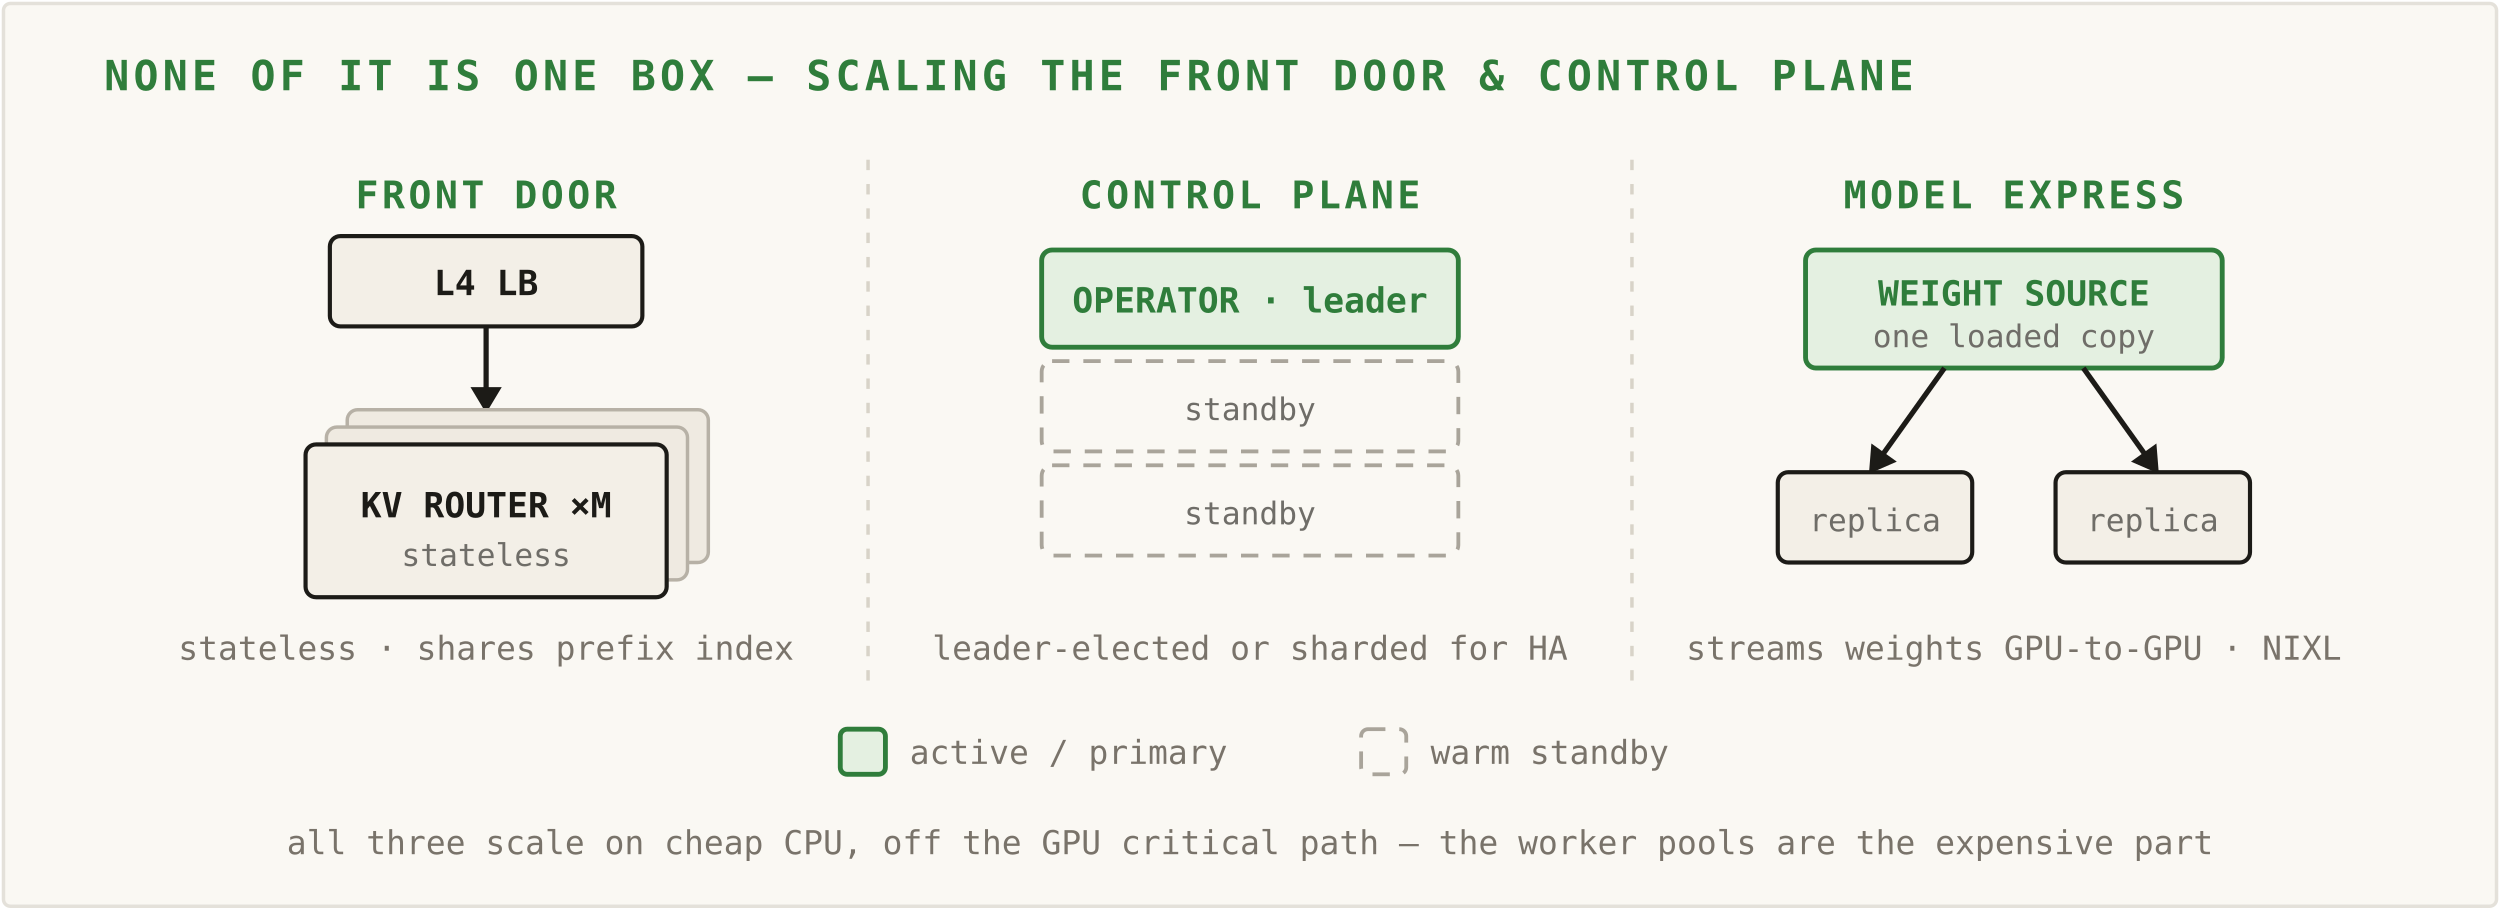
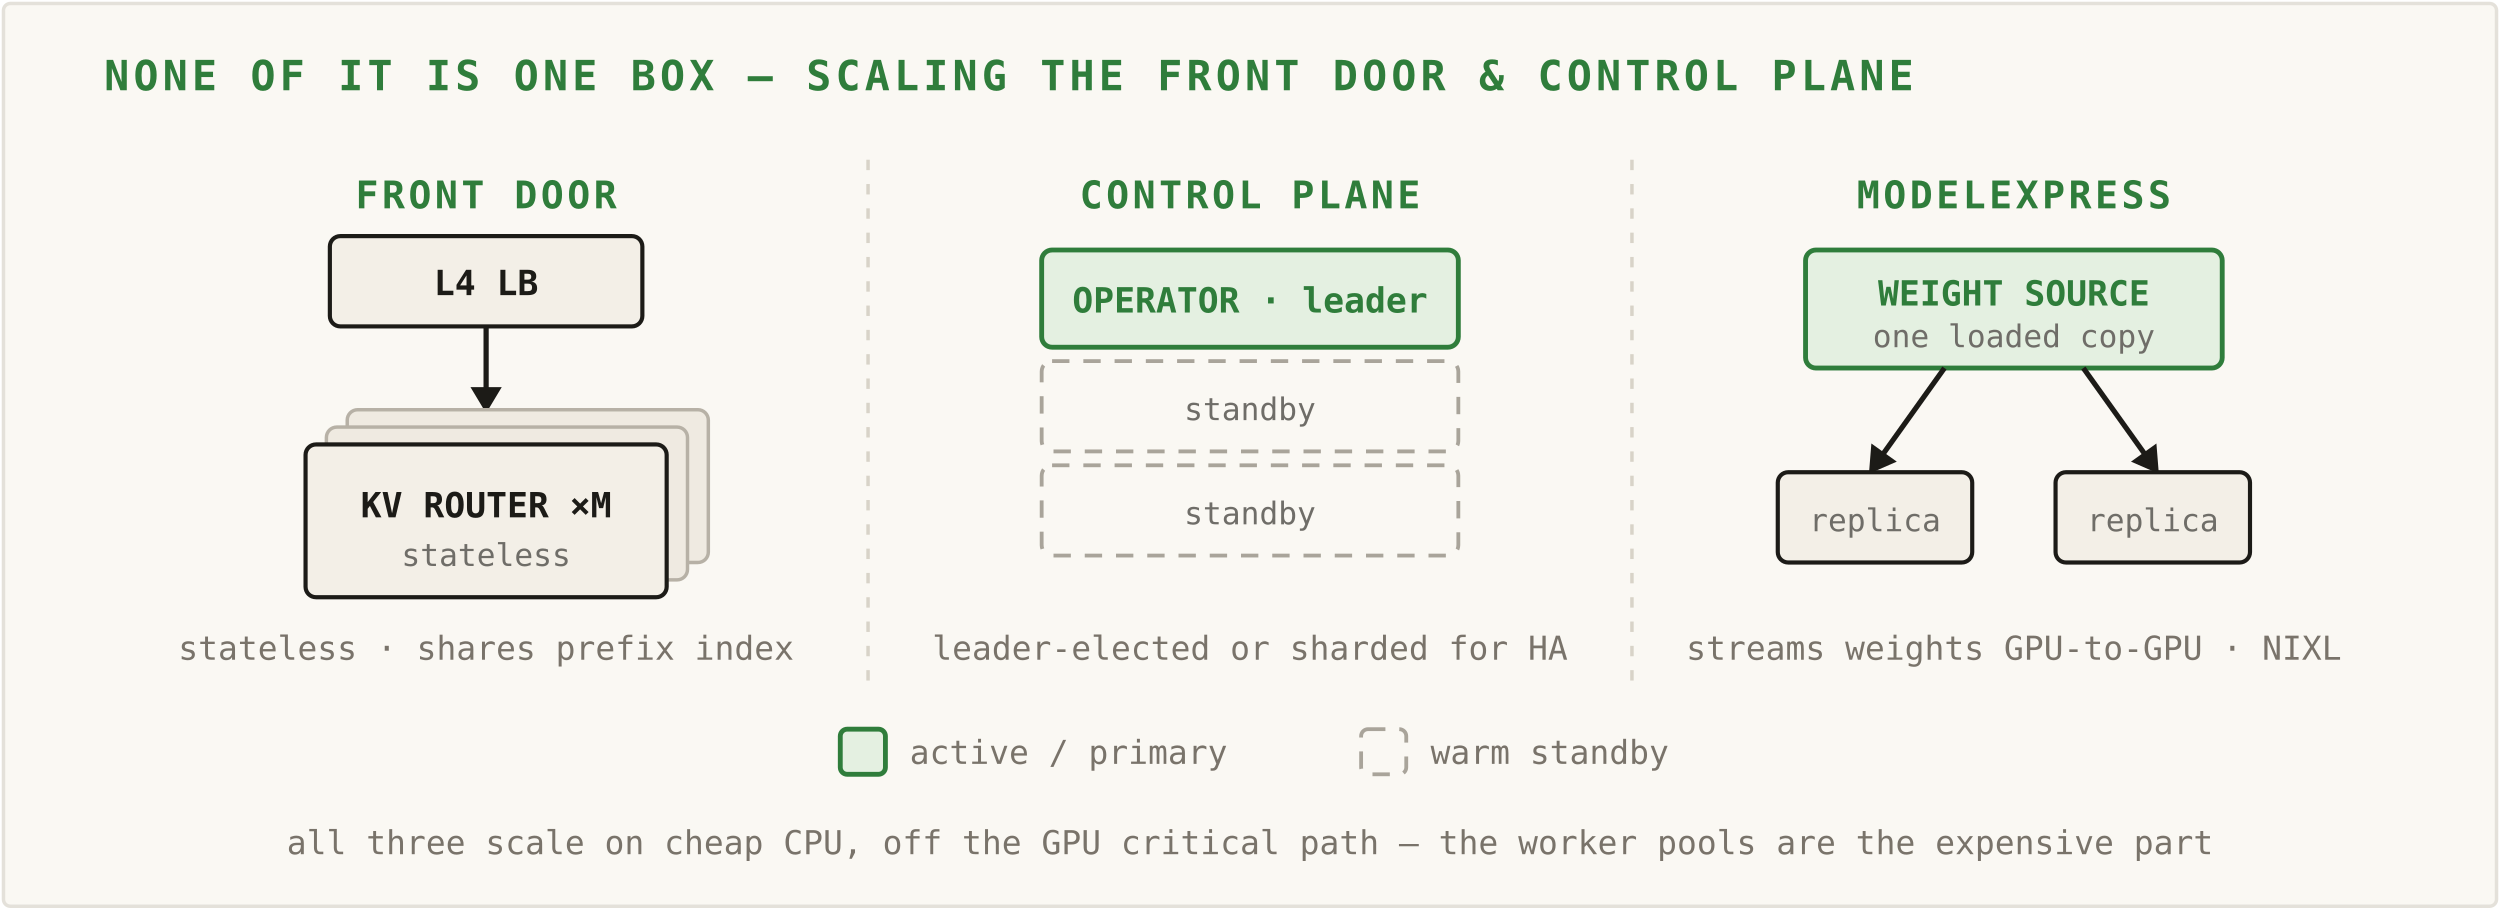
- <svg xmlns="http://www.w3.org/2000/svg" viewBox="0 0 720 262" role="img" aria-label="Three panels showing that the KV router, the control plane, and the weight source from the fleet map are each really a replicated pool, not a single box. Left panel, the front door: an L4 load balancer feeds a stack of stateless KV-router replicas that share one prefix index. Middle panel, the control plane: a stack of Dynamo-operator instances with one green leader on top and two dashed standbys below it, leader-elected for high availability. Right panel, Model Express: one loaded copy of the weights that streams them GPU-to-GPU over two arrows to two new worker replicas via NIXL. A footer notes that all three scale on cheap CPU, off the GPU critical path — the worker pools are the expensive part.">
+ <svg xmlns="http://www.w3.org/2000/svg" viewBox="0 0 720 262" role="img" aria-label="Three panels showing that the KV router, the control plane, and the weight source from the fleet map are each really a replicated pool, not a single box. Left panel, the front door: an L4 load balancer feeds a stack of stateless KV-router replicas that share one prefix index. Middle panel, the control plane: a stack of Dynamo-operator instances with one green leader on top and two dashed standbys below it, leader-elected for high availability. Right panel, ModelExpress: one loaded copy of the weights that streams them GPU-to-GPU over two arrows to two new worker replicas via NIXL. A footer notes that all three scale on cheap CPU, off the GPU critical path — the worker pools are the expensive part.">
  <style>
    .bg     { fill:#faf8f3; stroke:#e4e1da; }
    .ey     { font:600 12px 'JetBrains Mono',ui-monospace,monospace; letter-spacing:1.2px; fill:#2f7d3b; }
    .hdr    { font:600 11px 'JetBrains Mono',ui-monospace,monospace; letter-spacing:1px; fill:#2f7d3b; }
    .node   { fill:#f3efe7; stroke:#1c1b17; stroke-width:1.2; }
    .cardb  { fill:#efeae1; stroke:#b7b1a6; stroke-width:1; }
    .gnode  { fill:#e4f0e1; stroke:#2f7d3b; stroke-width:1.4; }
    .store  { fill:#e4f0e1; stroke:#2f7d3b; stroke-width:1.4; }
    .cbox   { fill:#faf8f3; stroke:#a9a49a; stroke-width:1.1; stroke-dasharray:5 4; }
    .ntl    { font:600 10px 'JetBrains Mono',ui-monospace,monospace; fill:#1c1b17; }
    .gtl    { font:600 10px 'JetBrains Mono',ui-monospace,monospace; fill:#2f7d3b; }
    .nsub   { font:400 9px 'JetBrains Mono',ui-monospace,monospace; fill:#6f6d68; }
    .csub   { font:400 9px 'JetBrains Mono',ui-monospace,monospace; fill:#6f6d68; }
    .cap    { font:400 9.5px 'JetBrains Mono',ui-monospace,monospace; fill:#79736a; }
    .flow   { stroke:#1c1b17; stroke-width:1.5; fill:none; }
    .sep    { stroke:#d8d3c8; stroke-width:1; fill:none; stroke-dasharray:3 4; }
    .note   { font:400 9.5px 'JetBrains Mono',ui-monospace,monospace; fill:#79736a; }
  </style>
  <defs>
    <marker id="ad" markerWidth="8" markerHeight="8" refX="6" refY="3" orient="auto-start-reverse">
      <path d="M3,0 L8,3 L3,6 Z" fill="#1c1b17" />
    </marker>
  </defs>
  <rect class="bg" x="1" y="1" width="718" height="260" rx="2" />
  <text class="ey" x="30" y="26">NONE OF IT IS ONE BOX — SCALING THE FRONT DOOR &amp; CONTROL PLANE</text>
  <line class="sep" x1="250" y1="46" x2="250" y2="198" />
  <line class="sep" x1="470" y1="46" x2="470" y2="198" />
  <text class="hdr" x="140" y="60" text-anchor="middle">FRONT DOOR</text>
  <rect class="node" x="95" y="68" width="90" height="26" rx="3" />
  <text class="ntl" x="140" y="85" text-anchor="middle">L4 LB</text>
  <path class="flow" d="M140,94 L140,116" marker-end="url(#ad)" />
  <rect class="cardb" x="100" y="118" width="104" height="44" rx="3" />
  <rect class="cardb" x="94" y="123" width="104" height="44" rx="3" />
  <rect class="node" x="88" y="128" width="104" height="44" rx="3" />
  <text class="ntl" x="140" y="149" text-anchor="middle">KV ROUTER ×M</text>
  <text class="nsub" x="140" y="163" text-anchor="middle">stateless</text>
  <text class="cap" x="140" y="190" text-anchor="middle">stateless · shares prefix index</text>
  <text class="hdr" x="360" y="60" text-anchor="middle">CONTROL PLANE</text>
  <rect class="gnode" x="300" y="72" width="120" height="28" rx="3" />
  <text class="gtl" x="360" y="90" text-anchor="middle">OPERATOR · leader</text>
  <rect class="cbox" x="300" y="104" width="120" height="26" rx="3" />
  <text class="csub" x="360" y="121" text-anchor="middle">standby</text>
  <rect class="cbox" x="300" y="134" width="120" height="26" rx="3" />
  <text class="csub" x="360" y="151" text-anchor="middle">standby</text>
  <text class="cap" x="360" y="190" text-anchor="middle">leader-elected or sharded for HA</text>
-   <text class="hdr" x="580" y="60" text-anchor="middle">MODEL EXPRESS</text>
+   <text class="hdr" x="580" y="60" text-anchor="middle">MODELEXPRESS</text>
  <rect class="store" x="520" y="72" width="120" height="34" rx="3" />
  <text class="gtl" x="580" y="88" text-anchor="middle">WEIGHT SOURCE</text>
  <text class="nsub" x="580" y="100" text-anchor="middle">one loaded copy</text>
  <path class="flow" d="M560,106 L540,134" marker-end="url(#ad)" />
  <path class="flow" d="M600,106 L620,134" marker-end="url(#ad)" />
  <rect class="node" x="512" y="136" width="56" height="26" rx="3" />
  <text class="nsub" x="540" y="153" text-anchor="middle">replica</text>
  <rect class="node" x="592" y="136" width="56" height="26" rx="3" />
  <text class="nsub" x="620" y="153" text-anchor="middle">replica</text>
  <text class="cap" x="580" y="190" text-anchor="middle">streams weights GPU-to-GPU · NIXL</text>
  <rect class="gnode" x="242" y="210" width="13" height="13" rx="2" />
  <text class="cap" x="262" y="220">active / primary</text>
  <rect class="cbox" x="392" y="210" width="13" height="13" rx="2" />
  <text class="cap" x="412" y="220">warm standby</text>
  <text class="note" x="360" y="246" text-anchor="middle">all three scale on cheap CPU, off the GPU critical path — the worker pools are the expensive part</text>
</svg>
